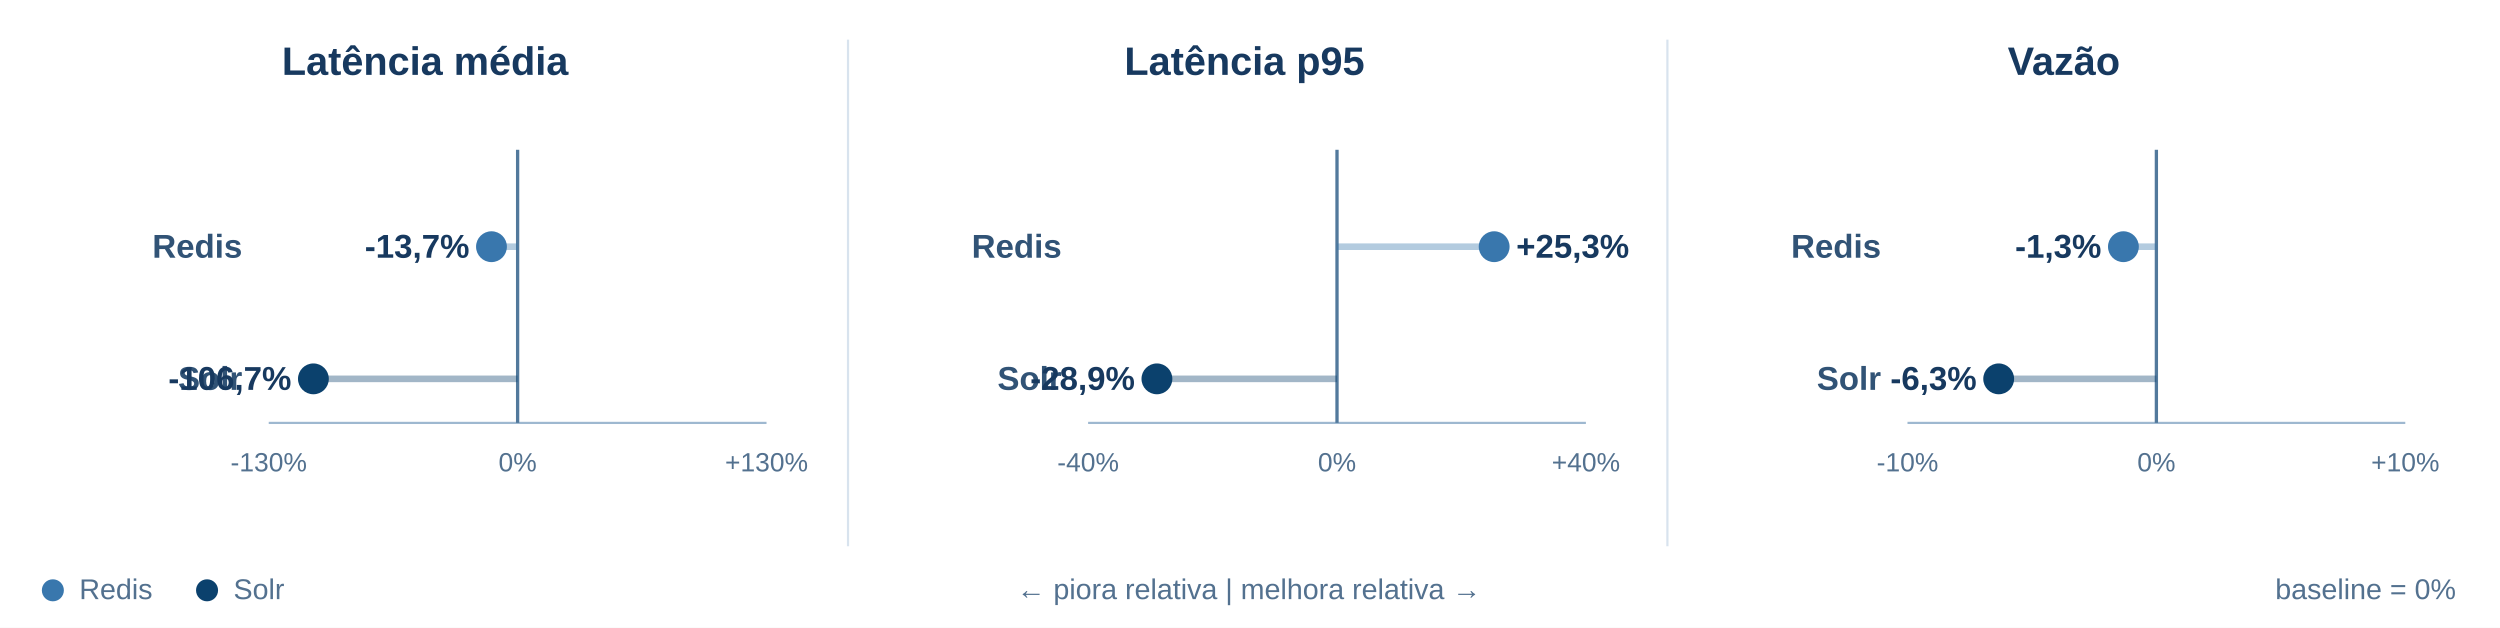
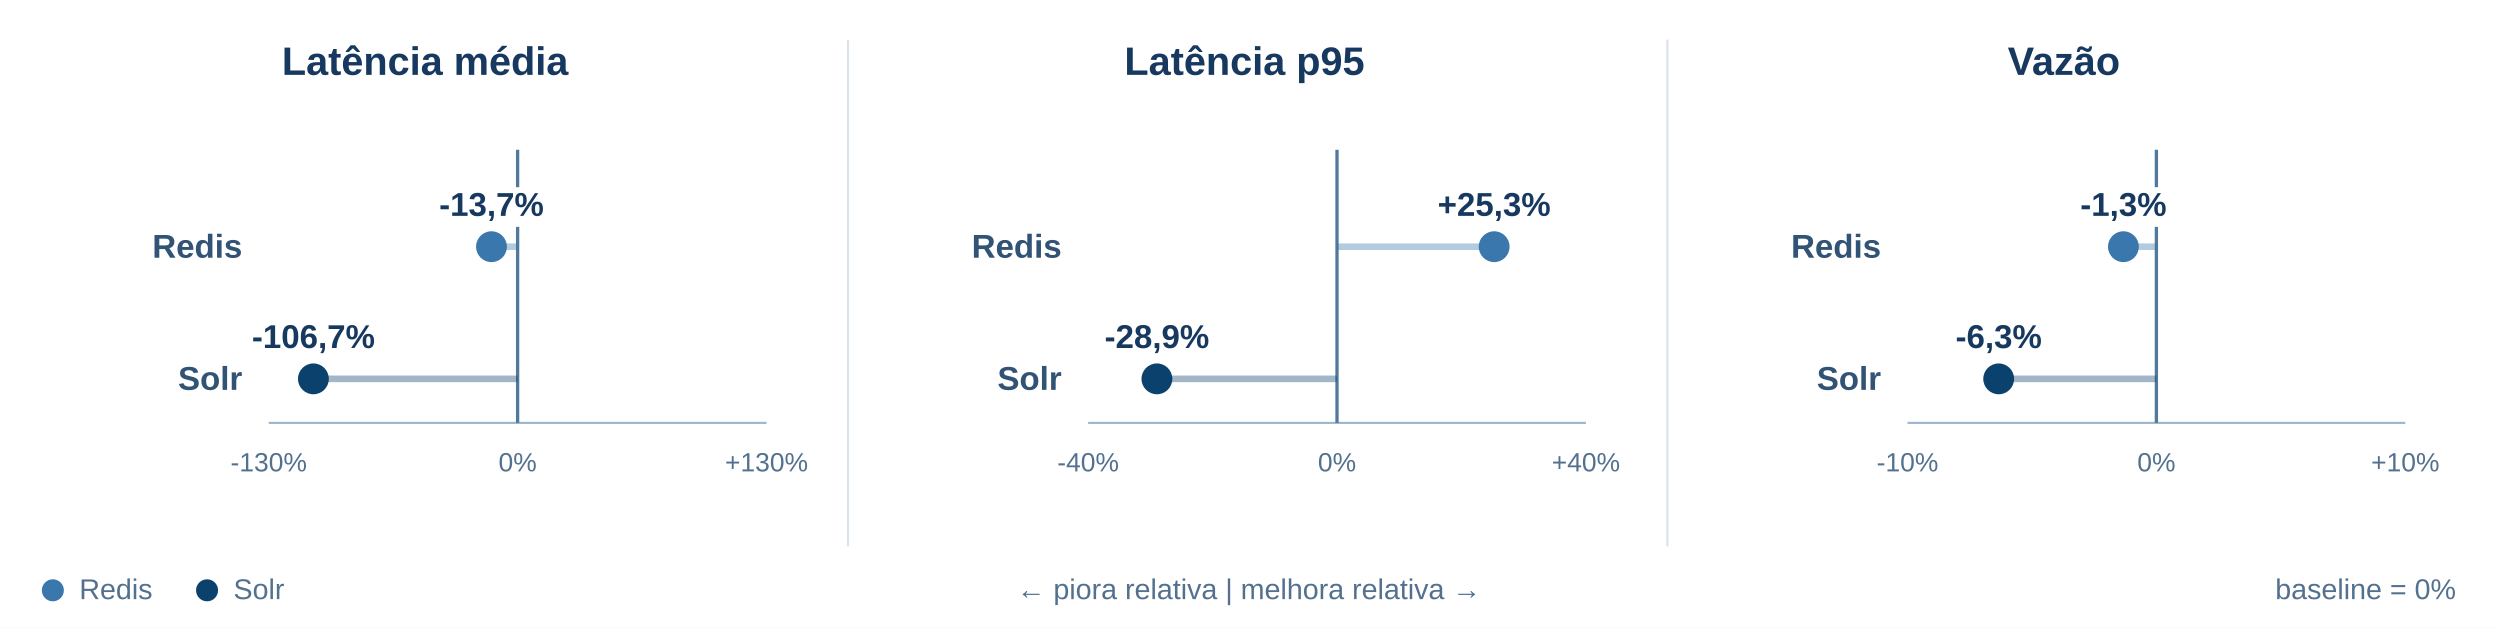
<svg xmlns="http://www.w3.org/2000/svg" width="1135" height="285" viewBox="0 0 1135 285">
  <style>
    .metric { font: 700 18px Arial, sans-serif; fill: #17395f; }
    .row { font: 700 15px Arial, sans-serif; fill: #315376; }
    .value { font: 700 15px Arial, sans-serif; fill: #17395f; }
    .axis { font: 400 12px Arial, sans-serif; fill: #53718f; }
    .legend { font: 400 13px Arial, sans-serif; fill: #53718f; }
  </style>
  <rect width="1135" height="285" fill="#ffffff" />
  <line x1="385" y1="18" x2="385" y2="248" stroke="#d8e3ee" stroke-width="1" />
  <line x1="757" y1="18" x2="757" y2="248" stroke="#d8e3ee" stroke-width="1" />
  <g>
    <text x="193" y="34" text-anchor="middle" class="metric">Latência média</text>
    <line x1="122" y1="192" x2="348" y2="192" stroke="#9eb8d0" stroke-width="1" />
    <line x1="235" y1="68" x2="235" y2="192" stroke="#52799c" stroke-width="1.5" />
    <text x="122" y="214" text-anchor="middle" class="axis">-130%</text>
    <text x="235" y="214" text-anchor="middle" class="axis">0%</text>
    <text x="348" y="214" text-anchor="middle" class="axis">+130%</text>
    <text x="110" y="117" text-anchor="end" class="row">Redis</text>
    <line x1="235" y1="112" x2="223.131" y2="112" stroke="#3977ad" stroke-opacity="0.38" stroke-width="3" />
    <circle cx="223.131" cy="112" r="7" fill="#3977ad" />
-     <text x="213.131" y="117" text-anchor="end" class="value">-13,7%</text>
+     <rect x="194.131" y="85" width="58" height="18" rx="4" fill="#ffffff" />
+     <text x="223.131" y="98" text-anchor="middle" class="value">-13,7%</text>
    <text x="110" y="177" text-anchor="end" class="row">Solr</text>
    <line x1="235" y1="172" x2="142.285" y2="172" stroke="#0b416d" stroke-opacity="0.38" stroke-width="3" />
    <circle cx="142.285" cy="172" r="7" fill="#0b416d" />
-     <text x="132.285" y="177" text-anchor="end" class="value">-106,7%</text>
+     <rect x="113.285" y="145" width="58" height="18" rx="4" fill="#ffffff" />
+     <text x="142.285" y="158" text-anchor="middle" class="value">-106,7%</text>
  </g>
  <g>
    <text x="565" y="34" text-anchor="middle" class="metric">Latência p95</text>
    <line x1="494" y1="192" x2="720" y2="192" stroke="#9eb8d0" stroke-width="1" />
    <line x1="607" y1="68" x2="607" y2="192" stroke="#52799c" stroke-width="1.5" />
    <text x="494" y="214" text-anchor="middle" class="axis">-40%</text>
    <text x="607" y="214" text-anchor="middle" class="axis">0%</text>
    <text x="720" y="214" text-anchor="middle" class="axis">+40%</text>
    <text x="482" y="117" text-anchor="end" class="row">Redis</text>
    <line x1="607" y1="112" x2="678.351" y2="112" stroke="#3977ad" stroke-opacity="0.38" stroke-width="3" />
    <circle cx="678.351" cy="112" r="7" fill="#3977ad" />
-     <text x="688.351" y="117" text-anchor="start" class="value">+25,3%</text>
+     <rect x="649.351" y="85" width="58" height="18" rx="4" fill="#ffffff" />
+     <text x="678.351" y="98" text-anchor="middle" class="value">+25,3%</text>
    <text x="482" y="177" text-anchor="end" class="row">Solr</text>
    <line x1="607" y1="172" x2="525.242" y2="172" stroke="#0b416d" stroke-opacity="0.38" stroke-width="3" />
    <circle cx="525.242" cy="172" r="7" fill="#0b416d" />
-     <text x="515.242" y="177" text-anchor="end" class="value">-28,9%</text>
+     <rect x="496.242" y="145" width="58" height="18" rx="4" fill="#ffffff" />
+     <text x="525.242" y="158" text-anchor="middle" class="value">-28,9%</text>
  </g>
  <g>
    <text x="937" y="34" text-anchor="middle" class="metric">Vazão</text>
    <line x1="866" y1="192" x2="1092" y2="192" stroke="#9eb8d0" stroke-width="1" />
    <line x1="979" y1="68" x2="979" y2="192" stroke="#52799c" stroke-width="1.5" />
    <text x="866" y="214" text-anchor="middle" class="axis">-10%</text>
    <text x="979" y="214" text-anchor="middle" class="axis">0%</text>
    <text x="1092" y="214" text-anchor="middle" class="axis">+10%</text>
    <text x="854" y="117" text-anchor="end" class="row">Redis</text>
    <line x1="979" y1="112" x2="964.028" y2="112" stroke="#3977ad" stroke-opacity="0.38" stroke-width="3" />
    <circle cx="964.028" cy="112" r="7" fill="#3977ad" />
-     <text x="954.028" y="117" text-anchor="end" class="value">-1,3%</text>
+     <rect x="935.028" y="85" width="58" height="18" rx="4" fill="#ffffff" />
+     <text x="964.028" y="98" text-anchor="middle" class="value">-1,3%</text>
    <text x="854" y="177" text-anchor="end" class="row">Solr</text>
    <line x1="979" y1="172" x2="907.403" y2="172" stroke="#0b416d" stroke-opacity="0.38" stroke-width="3" />
    <circle cx="907.403" cy="172" r="7" fill="#0b416d" />
-     <text x="897.403" y="177" text-anchor="end" class="value">-6,3%</text>
+     <rect x="878.403" y="145" width="58" height="18" rx="4" fill="#ffffff" />
+     <text x="907.403" y="158" text-anchor="middle" class="value">-6,3%</text>
  </g>
  <circle cx="24" cy="268" r="5" fill="#3977ad" />
  <text x="36" y="272" class="legend">Redis</text>
  <circle cx="94" cy="268" r="5" fill="#0b416d" />
  <text x="106" y="272" class="legend">Solr</text>
  <text x="567" y="272" text-anchor="middle" class="legend">← piora relativa | melhora relativa →</text>
  <text x="1115" y="272" text-anchor="end" class="legend">baseline = 0%</text>
</svg>
